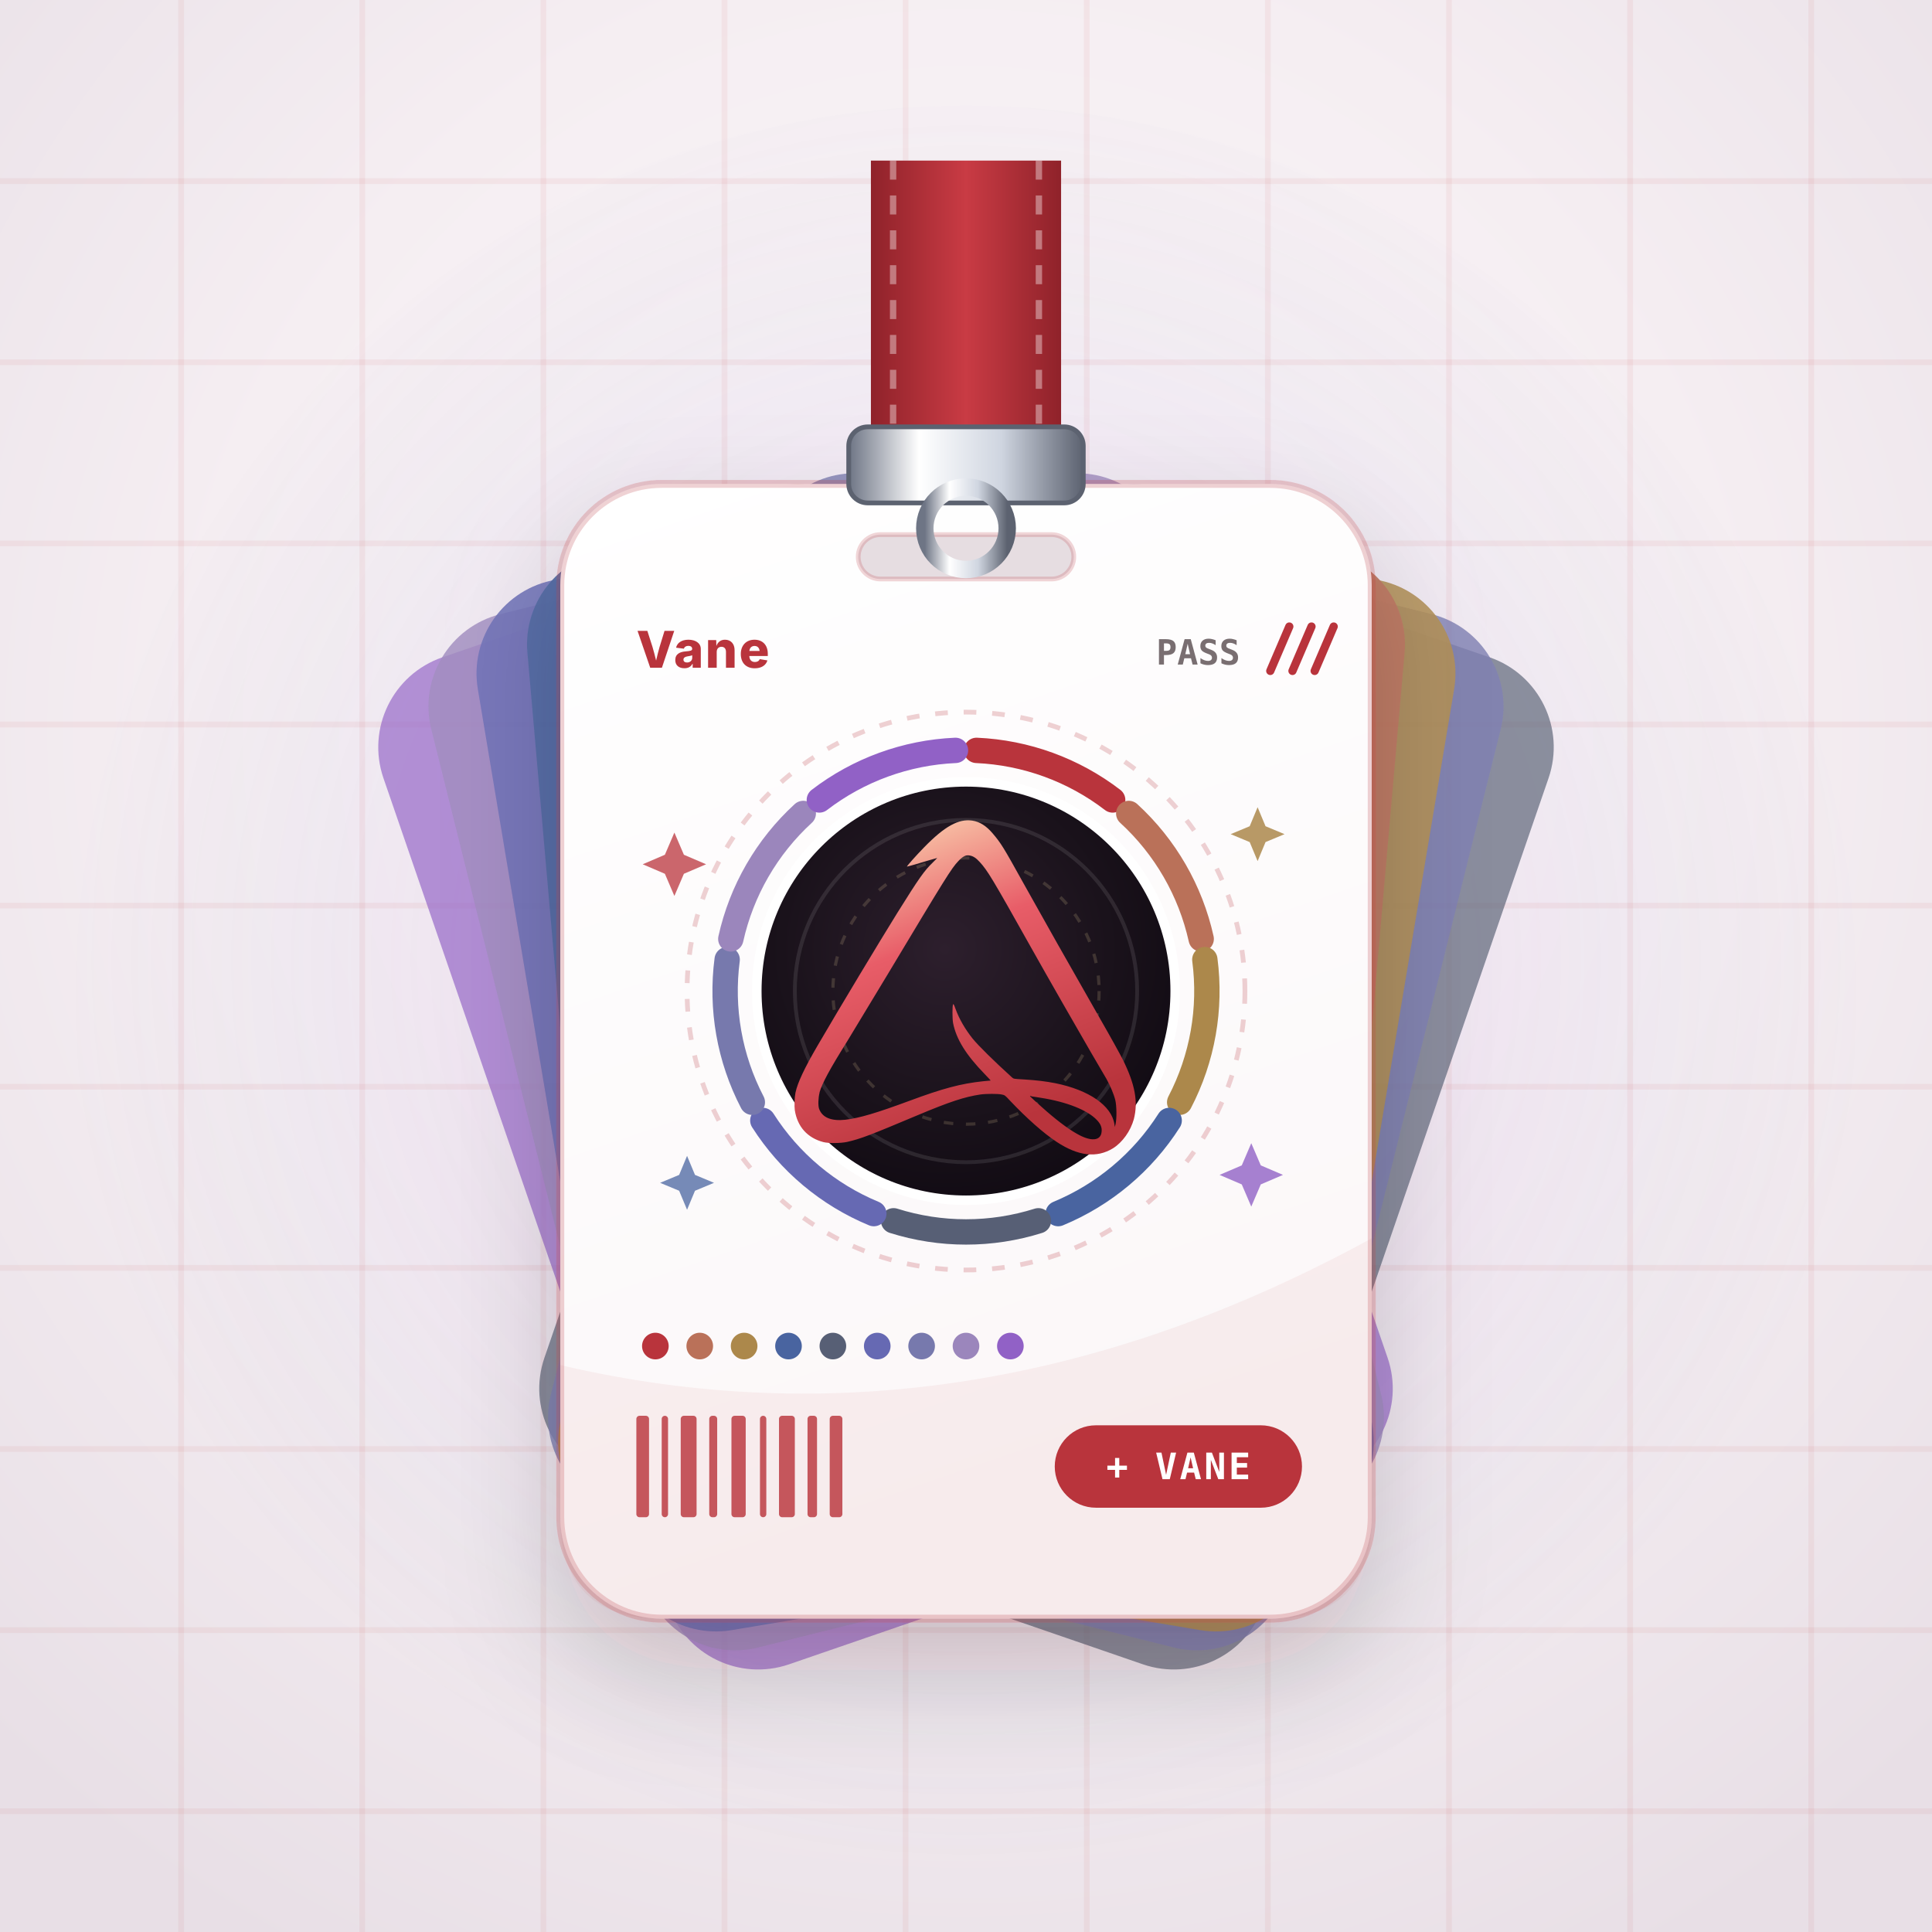
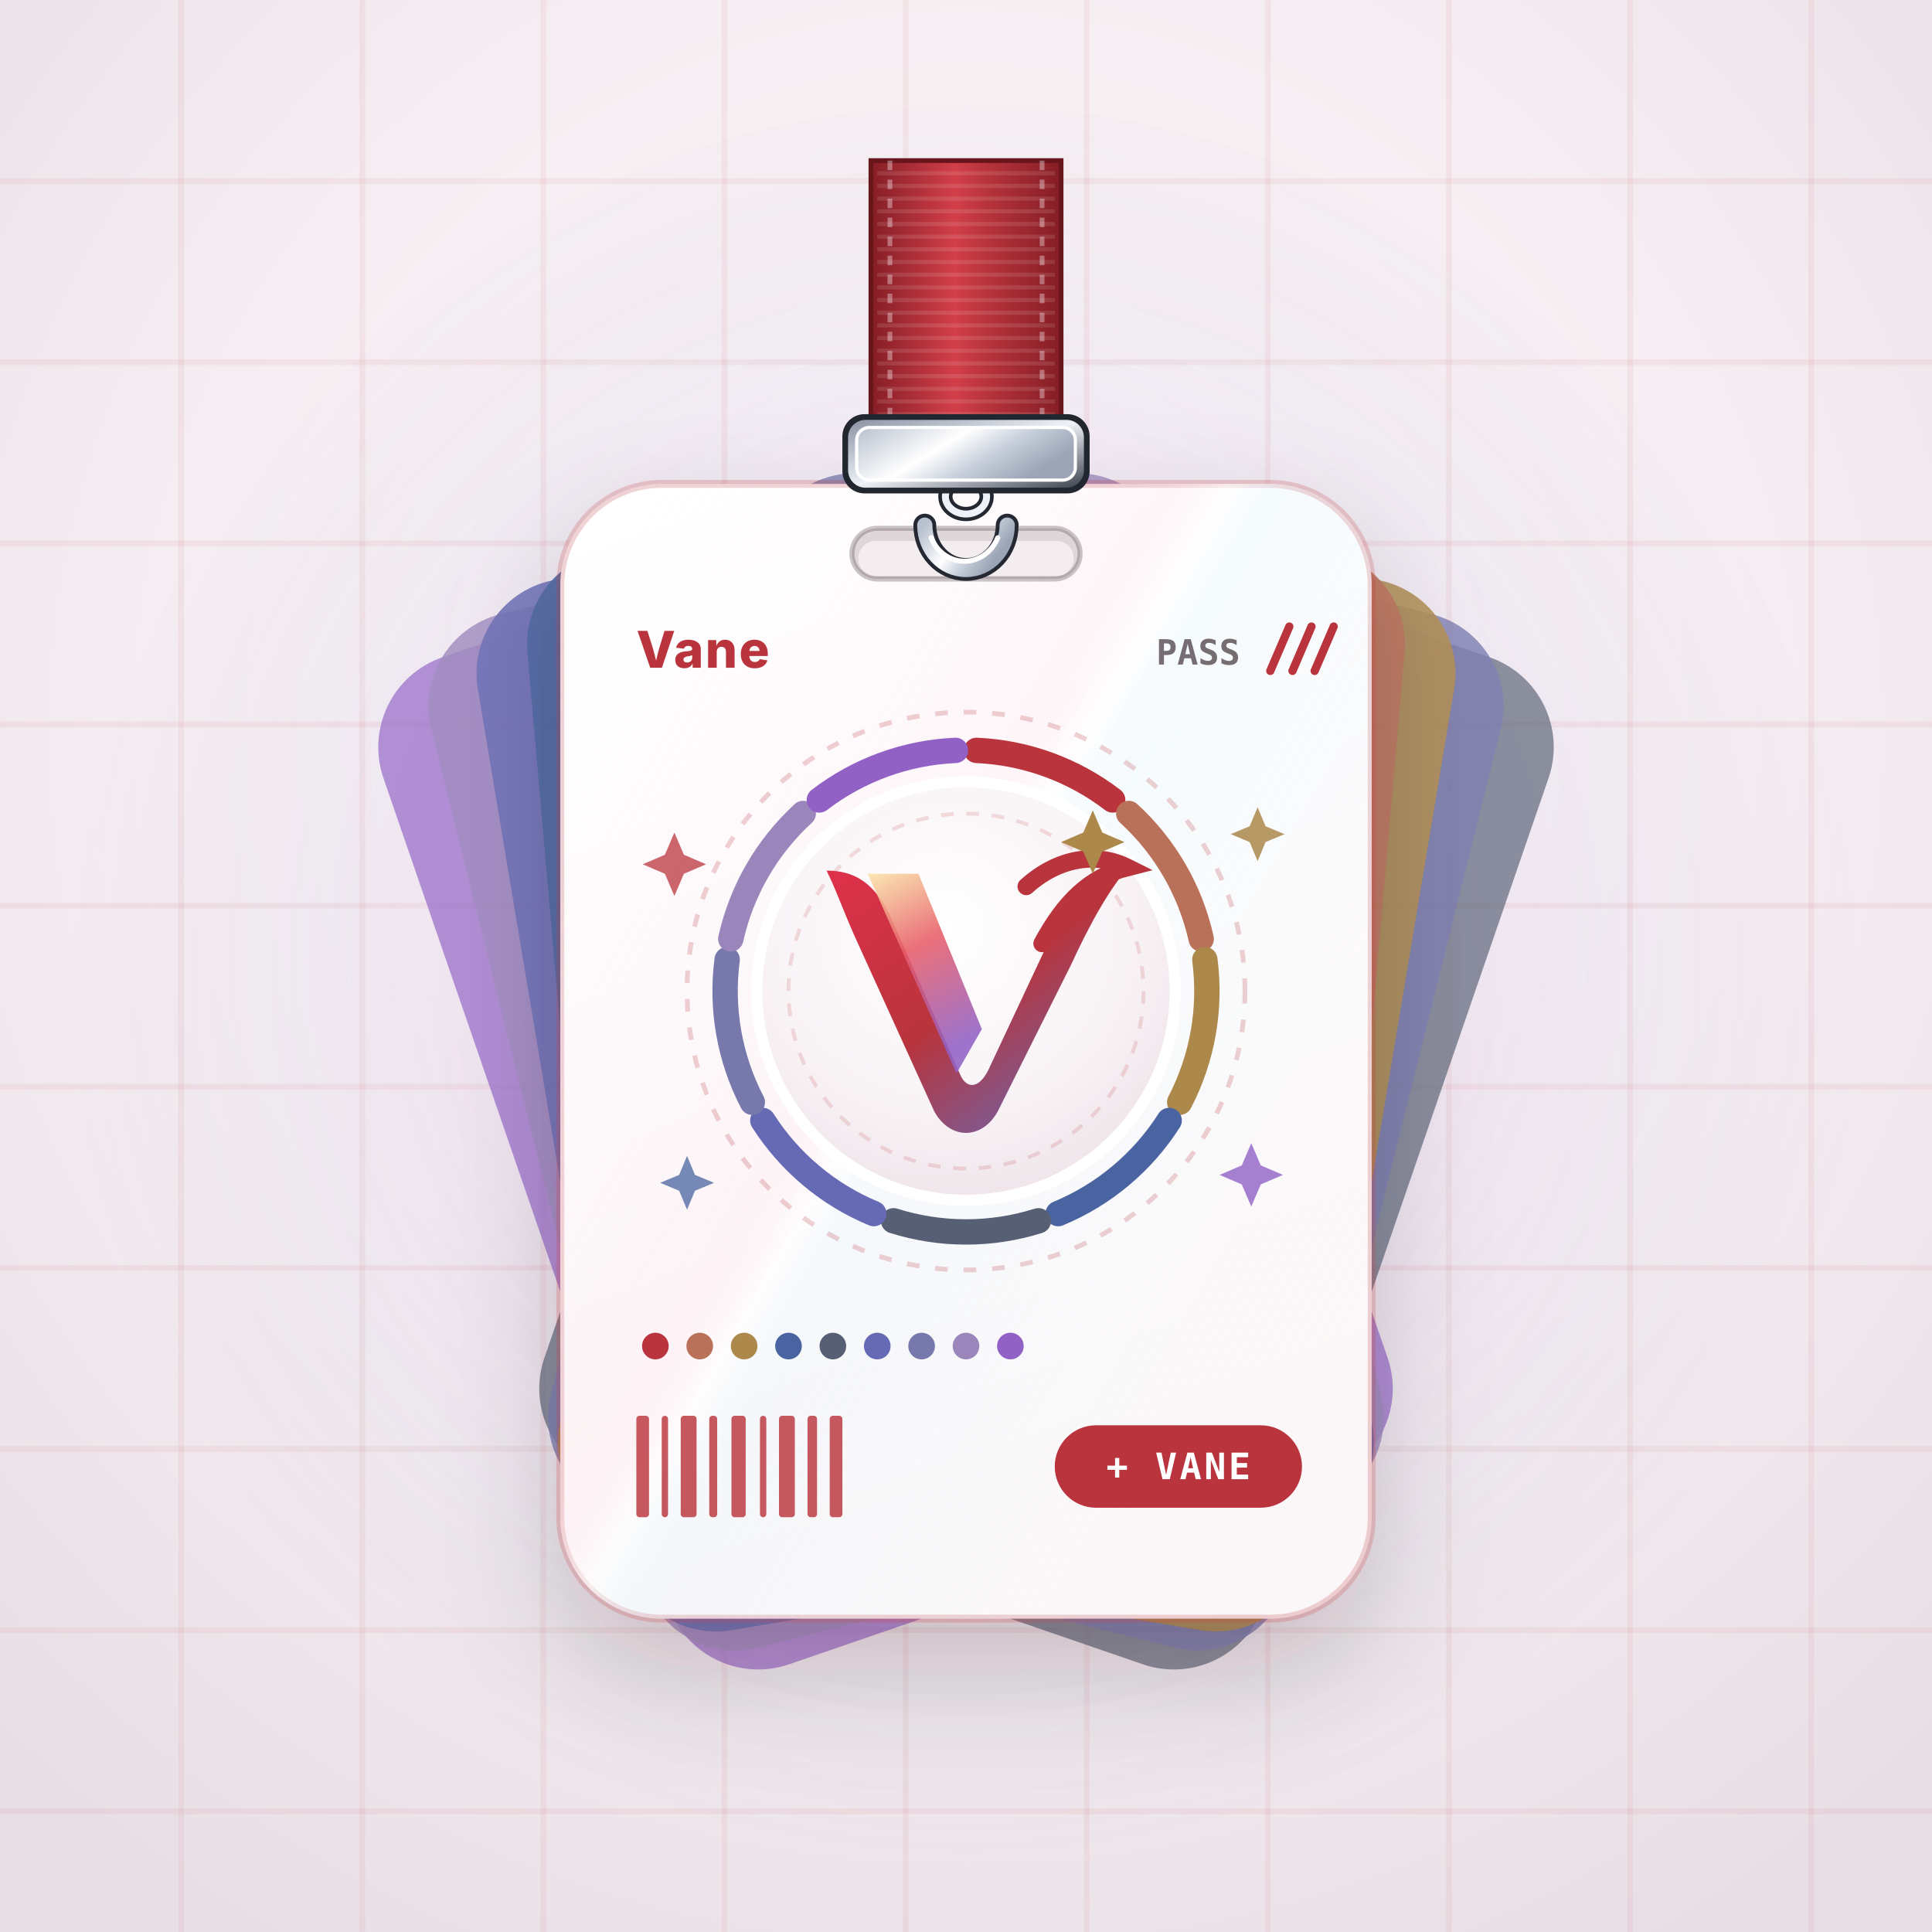
<svg xmlns="http://www.w3.org/2000/svg" viewBox="0 0 512 512" width="512" height="512">
  <defs>
    <radialGradient id="bg" cx="50%" cy="38%" r="72%">
      <stop offset="0%" stop-color="#fdf9fa" />
      <stop offset="55%" stop-color="#f5eef2" />
      <stop offset="100%" stop-color="#e8dfe6" />
    </radialGradient>
    <radialGradient id="aura" cx="50%" cy="48%" r="50%">
      <stop offset="0%" stop-color="#b9343c" stop-opacity="0.16" />
      <stop offset="55%" stop-color="#9161c6" stop-opacity="0.08" />
      <stop offset="100%" stop-color="#4964a0" stop-opacity="0" />
    </radialGradient>
    <linearGradient id="strapGrad" x1="0" y1="0" x2="1" y2="0">
-       <stop offset="0%" stop-color="#8f222a" />
-       <stop offset="50%" stop-color="#c93b44" />
-       <stop offset="100%" stop-color="#8f222a" />
+       <stop offset="0%" stop-color="#841d25" />
+       <stop offset="44%" stop-color="#d23f49" />
+       <stop offset="60%" stop-color="#b9343c" />
+       <stop offset="100%" stop-color="#841d25" />
    </linearGradient>
-     <linearGradient id="clampGrad" x1="0" y1="0" x2="1" y2="0">
-       <stop offset="0%" stop-color="#6e7585" />
-       <stop offset="30%" stop-color="#ffffff" />
-       <stop offset="65%" stop-color="#cfd5e0" />
-       <stop offset="100%" stop-color="#5c6270" />
+     <linearGradient id="clampBezel" x1="0" y1="0" x2="1" y2="1">
+       <stop offset="0%" stop-color="#8a92a2" />
+       <stop offset="50%" stop-color="#eef2f8" />
+       <stop offset="100%" stop-color="#3c424e" />
+     </linearGradient>
+     <linearGradient id="clampPlate" x1="0" y1="0" x2="1" y2="0.4">
+       <stop offset="0%" stop-color="#b8c1cf" />
+       <stop offset="46%" stop-color="#ffffff" />
+       <stop offset="72%" stop-color="#c6cedb" />
+       <stop offset="100%" stop-color="#9ca5b5" />
    </linearGradient>
    <linearGradient id="cardSurface" x1="0" y1="0" x2="0.25" y2="1">
      <stop offset="0%" stop-color="#ffffff" />
      <stop offset="100%" stop-color="#fbf7f8" />
    </linearGradient>
-     <radialGradient id="vinylDisc" cx="45%" cy="40%" r="65%">
-       <stop offset="0%" stop-color="#2d1f2d" />
-       <stop offset="60%" stop-color="#1a121b" />
-       <stop offset="100%" stop-color="#100a12" />
+     <radialGradient id="pearlMedallion" cx="45%" cy="35%" r="70%">
+       <stop offset="0%" stop-color="#ffffff" />
+       <stop offset="65%" stop-color="#f8f2f5" />
+       <stop offset="100%" stop-color="#ede2e8" />
    </radialGradient>
-     <linearGradient id="vaneNeedle" x1="0" y1="0" x2="0.4" y2="1">
-       <stop offset="0%" stop-color="#fff0c2" />
+     <linearGradient id="artisticV" x1="0" y1="0" x2="0.85" y2="1">
+       <stop offset="0%" stop-color="#e0314b" />
+       <stop offset="52%" stop-color="#b9343c" />
+       <stop offset="100%" stop-color="#6669b3" />
+     </linearGradient>
+     <linearGradient id="artisticVFold" x1="0" y1="0" x2="0.3" y2="1">
+       <stop offset="0%" stop-color="#fae5a8" />
      <stop offset="45%" stop-color="#e85d68" />
-       <stop offset="100%" stop-color="#b9343c" />
+       <stop offset="100%" stop-color="#9161c6" />
+     </linearGradient>
+     <linearGradient id="sheenSlash" x1="0" y1="0" x2="1" y2="0.8">
+       <stop offset="0%" stop-color="#ffffff" stop-opacity="0" />
+       <stop offset="44%" stop-color="#ffd9e6" stop-opacity="0.18" />
+       <stop offset="50%" stop-color="#ffffff" stop-opacity="0.62" />
+       <stop offset="56%" stop-color="#d8f3ff" stop-opacity="0.18" />
+       <stop offset="100%" stop-color="#ffffff" stop-opacity="0" />
    </linearGradient>
    <filter id="cardShadow" x="-18%" y="-12%" width="136%" height="136%">
      <feDropShadow dx="0" dy="16" stdDeviation="18" flood-color="#27171b" flood-opacity="0.18" />
    </filter>
  </defs>
  <rect width="512" height="512" rx="0" fill="url(#bg)" />
  <circle cx="256" cy="264" r="236" fill="url(#aura)" />
  <g stroke="#b9343c" stroke-opacity="0.065" stroke-width="1.5">
    <line x1="48" y1="0" x2="48" y2="512" />
    <line x1="0" y1="48" x2="512" y2="48" />
    <line x1="96" y1="0" x2="96" y2="512" />
    <line x1="0" y1="96" x2="512" y2="96" />
    <line x1="144" y1="0" x2="144" y2="512" />
    <line x1="0" y1="144" x2="512" y2="144" />
    <line x1="192" y1="0" x2="192" y2="512" />
    <line x1="0" y1="192" x2="512" y2="192" />
    <line x1="240" y1="0" x2="240" y2="512" />
    <line x1="0" y1="240" x2="512" y2="240" />
    <line x1="288" y1="0" x2="288" y2="512" />
    <line x1="0" y1="288" x2="512" y2="288" />
    <line x1="336" y1="0" x2="336" y2="512" />
    <line x1="0" y1="336" x2="512" y2="336" />
    <line x1="384" y1="0" x2="384" y2="512" />
    <line x1="0" y1="384" x2="512" y2="384" />
    <line x1="432" y1="0" x2="432" y2="512" />
    <line x1="0" y1="432" x2="512" y2="432" />
    <line x1="480" y1="0" x2="480" y2="512" />
    <line x1="0" y1="480" x2="512" y2="480" />
  </g>
  <g transform="translate(256 266) scale(0.84) translate(-256 -266)">
    <g opacity="0.92">
      <rect x="136" y="114" width="240" height="336" rx="30" fill="#9161c6" transform="rotate(-19 256 360)" opacity="0.72" />
      <rect x="136" y="114" width="240" height="336" rx="30" fill="#9b86bc" transform="rotate(-14 256 360)" opacity="0.82" />
      <rect x="136" y="114" width="240" height="336" rx="30" fill="#6669b3" transform="rotate(-9.5 256 360)" opacity="0.88" />
      <rect x="136" y="114" width="240" height="336" rx="30" fill="#4964a0" transform="rotate(-5 256 360)" opacity="0.94" />
      <rect x="136" y="114" width="240" height="336" rx="30" fill="#575f75" transform="rotate(19 256 360)" opacity="0.72" />
      <rect x="136" y="114" width="240" height="336" rx="30" fill="#7779ad" transform="rotate(14 256 360)" opacity="0.82" />
      <rect x="136" y="114" width="240" height="336" rx="30" fill="#ac884b" transform="rotate(9.5 256 360)" opacity="0.88" />
      <rect x="136" y="114" width="240" height="336" rx="30" fill="#ba7159" transform="rotate(5 256 360)" opacity="0.94" />
    </g>
+     <rect x="226" y="0" width="60" height="92" fill="url(#strapGrad)" stroke="#68151b" stroke-width="1.5" />
+     <line x1="228" y1="4" x2="284" y2="4" stroke="#ffffff" stroke-opacity="0.11" stroke-width="1.3" />
+     <line x1="228" y1="8" x2="284" y2="8" stroke="#ffffff" stroke-opacity="0.11" stroke-width="1.3" />
+     <line x1="228" y1="12" x2="284" y2="12" stroke="#ffffff" stroke-opacity="0.11" stroke-width="1.3" />
+     <line x1="228" y1="16" x2="284" y2="16" stroke="#ffffff" stroke-opacity="0.11" stroke-width="1.3" />
+     <line x1="228" y1="20" x2="284" y2="20" stroke="#ffffff" stroke-opacity="0.11" stroke-width="1.3" />
+     <line x1="228" y1="24" x2="284" y2="24" stroke="#ffffff" stroke-opacity="0.11" stroke-width="1.3" />
+     <line x1="228" y1="28" x2="284" y2="28" stroke="#ffffff" stroke-opacity="0.11" stroke-width="1.3" />
+     <line x1="228" y1="32" x2="284" y2="32" stroke="#ffffff" stroke-opacity="0.11" stroke-width="1.3" />
+     <line x1="228" y1="36" x2="284" y2="36" stroke="#ffffff" stroke-opacity="0.11" stroke-width="1.3" />
+     <line x1="228" y1="40" x2="284" y2="40" stroke="#ffffff" stroke-opacity="0.11" stroke-width="1.3" />
+     <line x1="228" y1="44" x2="284" y2="44" stroke="#ffffff" stroke-opacity="0.11" stroke-width="1.3" />
+     <line x1="228" y1="48" x2="284" y2="48" stroke="#ffffff" stroke-opacity="0.11" stroke-width="1.3" />
+     <line x1="228" y1="52" x2="284" y2="52" stroke="#ffffff" stroke-opacity="0.11" stroke-width="1.3" />
+     <line x1="228" y1="56" x2="284" y2="56" stroke="#ffffff" stroke-opacity="0.11" stroke-width="1.3" />
+     <line x1="228" y1="60" x2="284" y2="60" stroke="#ffffff" stroke-opacity="0.11" stroke-width="1.3" />
+     <line x1="228" y1="64" x2="284" y2="64" stroke="#ffffff" stroke-opacity="0.11" stroke-width="1.3" />
+     <line x1="228" y1="68" x2="284" y2="68" stroke="#ffffff" stroke-opacity="0.11" stroke-width="1.3" />
+     <line x1="228" y1="72" x2="284" y2="72" stroke="#ffffff" stroke-opacity="0.11" stroke-width="1.3" />
+     <line x1="228" y1="76" x2="284" y2="76" stroke="#ffffff" stroke-opacity="0.11" stroke-width="1.3" />
+     <line x1="228" y1="80" x2="284" y2="80" stroke="#ffffff" stroke-opacity="0.11" stroke-width="1.3" />
+     <line x1="228" y1="84" x2="284" y2="84" stroke="#ffffff" stroke-opacity="0.11" stroke-width="1.3" />
+     <line x1="228" y1="88" x2="284" y2="88" stroke="#ffffff" stroke-opacity="0.11" stroke-width="1.3" />
+     <line x1="232" y1="0" x2="232" y2="92" stroke="#ffffff" stroke-opacity="0.35" stroke-width="1.5" stroke-dasharray="3 3" />
+     <line x1="280" y1="0" x2="280" y2="92" stroke="#ffffff" stroke-opacity="0.35" stroke-width="1.5" stroke-dasharray="3 3" />
+     <path d="M 243 116 A 13 14 0 0 1 269 116" fill="none" stroke="#454c59" stroke-width="6" />
    <g filter="url(#cardShadow)">
      <rect x="128" y="102" width="256" height="358" rx="32" fill="url(#cardSurface)" stroke="#b9343c" stroke-opacity="0.22" stroke-width="2.5" />
    </g>
-     <path d="M 128 380 Q 256 410 384 340 L 384 428 Q 384 460 352 460 L 160 460 Q 128 460 128 428 Z" fill="#b9343c" fill-opacity="0.06" />
-     <rect x="222" y="118" width="68" height="14" rx="7" fill="#e6dde1" stroke="#b9343c" stroke-opacity="0.2" stroke-width="1.5" />
-     <rect x="226" y="0" width="60" height="96" fill="url(#strapGrad)" />
-     <line x1="233" y1="0" x2="233" y2="96" stroke="#ffffff" stroke-opacity="0.38" stroke-width="2" stroke-dasharray="6 5" />
-     <line x1="279" y1="0" x2="279" y2="96" stroke="#ffffff" stroke-opacity="0.38" stroke-width="2" stroke-dasharray="6 5" />
-     <rect x="219" y="84" width="74" height="24" rx="6" fill="url(#clampGrad)" stroke="#5c6270" stroke-width="1.5" />
-     <circle cx="256" cy="116" r="13" fill="none" stroke="url(#clampGrad)" stroke-width="5.5" />
+     <rect x="128" y="102" width="256" height="358" rx="32" fill="url(#sheenSlash)" />
+     <rect x="220" y="116" width="72" height="16" rx="8" fill="#dfd6da" stroke="#27171b" stroke-opacity="0.24" stroke-width="1.6" />
+     <rect x="222" y="120" width="68" height="11" rx="5.5" fill="#f4edf0" />
+     <path d="M 243 115 A 13 14 0 1 0 269 115" fill="none" stroke="#232832" stroke-width="7.2" stroke-linecap="round" />
+     <path d="M 243 115 A 13 14 0 1 0 269 115" fill="none" stroke="url(#clampPlate)" stroke-width="4.8" stroke-linecap="round" />
+     <path d="M 245 119 A 11.5 12.5 0 0 0 266 119" fill="none" stroke="#ffffff" stroke-width="1.6" stroke-linecap="round" />
+     <ellipse cx="256" cy="106" rx="6.5" ry="5.5" fill="none" stroke="#232832" stroke-width="4.5" />
+     <ellipse cx="256" cy="106" rx="6.5" ry="5.5" fill="none" stroke="#eef2f8" stroke-width="2.2" />
+     <rect x="217" y="80" width="78" height="25" rx="7" fill="#22262f" />
+     <rect x="218.8" y="81.8" width="74.4" height="21.4" rx="5.5" fill="url(#clampBezel)" />
+     <rect x="221.5" y="84.2" width="69" height="16.6" rx="4" fill="url(#clampPlate)" stroke="#ffffff" stroke-width="1" />
    <text x="152" y="160" font-family="-apple-system, BlinkMacSystemFont, 'Inter', sans-serif" font-size="16" font-weight="800" fill="#b9343c" letter-spacing="0.5">Vane</text>
    <text x="316" y="159" font-family="ui-monospace, SFMono-Regular, monospace" font-size="11" font-weight="800" fill="#27171b" opacity="0.62">PASS</text>
    <g stroke="#b9343c" stroke-width="2.6" stroke-linecap="round">
      <line x1="352" y1="161" x2="358" y2="147" />
      <line x1="359" y1="161" x2="365" y2="147" />
      <line x1="366" y1="161" x2="372" y2="147" />
    </g>
    <circle cx="256" cy="262" r="88" fill="none" stroke="#b9343c" stroke-opacity="0.22" stroke-width="1.5" stroke-dasharray="4 5" />
    <g>
      <path d="M 259.32 186.07 A 76 76 0 0 1 302.27 201.71" fill="none" stroke="#b9343c" stroke-width="8" stroke-linecap="round" />
      <path d="M 307.34 205.97 A 76 76 0 0 1 330.20 245.55" fill="none" stroke="#ba7159" stroke-width="8" stroke-linecap="round" />
      <path d="M 331.35 252.08 A 76 76 0 0 1 323.41 297.09" fill="none" stroke="#ac884b" stroke-width="8" stroke-linecap="round" />
      <path d="M 320.10 302.83 A 76 76 0 0 1 285.08 332.21" fill="none" stroke="#4964a0" stroke-width="8" stroke-linecap="round" />
      <path d="M 278.85 334.48 A 76 76 0 0 1 233.15 334.48" fill="none" stroke="#575f75" stroke-width="8" stroke-linecap="round" />
      <path d="M 226.92 332.21 A 76 76 0 0 1 191.90 302.83" fill="none" stroke="#6669b3" stroke-width="8" stroke-linecap="round" />
      <path d="M 188.59 297.09 A 76 76 0 0 1 180.65 252.08" fill="none" stroke="#7779ad" stroke-width="8" stroke-linecap="round" />
      <path d="M 181.80 245.55 A 76 76 0 0 1 204.66 205.97" fill="none" stroke="#9b86bc" stroke-width="8" stroke-linecap="round" />
      <path d="M 209.73 201.71 A 76 76 0 0 1 252.68 186.07" fill="none" stroke="#9161c6" stroke-width="8" stroke-linecap="round" />
    </g>
-     <circle cx="256" cy="262" r="66" fill="url(#vinylDisc)" stroke="#ffffff" stroke-width="3" />
-     <circle cx="256" cy="262" r="54" fill="none" stroke="#ffffff" stroke-opacity="0.1" stroke-width="1.2" />
-     <circle cx="256" cy="262" r="42" fill="none" stroke="#fae5a8" stroke-opacity="0.16" stroke-width="1" stroke-dasharray="3 4" />
+     <circle cx="256" cy="262" r="66" fill="url(#pearlMedallion)" stroke="#ffffff" stroke-width="3.5" />
+     <circle cx="256" cy="262" r="56" fill="none" stroke="#b9343c" stroke-opacity="0.16" stroke-width="1.2" stroke-dasharray="4 4" />
    <path d="M 164 212 L 167 219 L 174 222 L 167 225 L 164 232 L 161 225 L 154 222 L 161 219 Z" fill="#b9343c" opacity="0.75" />
    <path d="M 348 204 L 350.5 210 L 356.5 212.5 L 350.5 215 L 348 221 L 345.5 215 L 339.5 212.5 L 345.5 210 Z" fill="#ac884b" opacity="0.85" />
    <path d="M 168 314 L 170.5 320 L 176.5 322.5 L 170.5 325 L 168 331 L 165.5 325 L 159.5 322.5 L 165.5 320 Z" fill="#4964a0" opacity="0.75" />
    <path d="M 346 310 L 349 317 L 356 320 L 349 323 L 346 330 L 343 323 L 336 320 L 343 317 Z" fill="#9161c6" opacity="0.8" />
-     <g transform="translate(203 208) scale(4.4)">
-       <path fill-rule="evenodd" fill="url(#vaneNeedle)" d="M -0.23,20.81 c 0.18,1.18 0.90,1.99 2.04,2.29 c 0.38,0.10 1.25,0.09 1.71,-0.01 c 0.98,-0.22 1.69,-0.50 5.02,-1.90 c 2.33,-0.98 3.40,-1.33 4.53,-1.50 c 0.43,-0.06 1.26,-0.06 1.54,0 c 0.21,0.04 0.24,0.06 0.58,0.43 c 1.21,1.28 2.42,2.35 3.36,2.97 c 1.55,1.02 2.87,1.17 4.03,0.46 c 0.68,-0.42 1.27,-1.25 1.50,-2.09 c 0.32,-1.25 0.09,-2.50 -0.80,-4.29 c -0.16,-0.32 -0.87,-1.61 -1.59,-2.86 c -2.78,-4.87 -3.64,-6.40 -5.52,-9.76 c -1.45,-2.61 -1.60,-2.86 -2.22,-3.59 c -0.45,-0.53 -0.92,-0.83 -1.46,-0.91 c -0.97,-0.14 -1.97,0.40 -3.45,1.92 c -0.55,0.56 -1.25,1.35 -1.23,1.38 c 0.00,0.00 0.26,-0.06 0.56,-0.15 c 0.60,-0.18 1.58,-0.47 1.61,-0.47 c 0.01,0 -0.13,0.14 -0.32,0.33 c -0.61,0.59 -0.96,1.08 -2.54,3.61 c -1.25,2.01 -4.10,6.74 -5.72,9.52 c -0.95,1.63 -1.43,2.66 -1.58,3.36 c -0.07,0.33 -0.09,0.98 -0.05,1.27 z m 1.77,-1.26 c 0.19,-0.66 0.72,-1.65 1.99,-3.68 c 0.29,-0.47 1.62,-2.67 2.95,-4.88 c 4.12,-6.87 4.51,-7.50 5.01,-8.03 c 0.31,-0.33 0.52,-0.45 0.79,-0.41 c 0.25,0.03 0.47,0.16 0.75,0.47 c 0.56,0.61 0.90,1.17 3.68,6.13 c 1.20,2.14 3.32,5.84 4.30,7.53 c 0.48,0.82 0.98,1.67 1.10,1.88 c 0.27,0.48 0.53,1.09 0.64,1.53 c 0.10,0.42 0.11,1.33 0.02,1.71 l -0.05,0.22 l -0.03,-0.19 c -0.20,-1.34 -1.82,-2.46 -4.24,-2.95 c -0.72,-0.14 -1.33,-0.21 -2.25,-0.27 c -0.72,-0.04 -0.74,-0.04 -0.85,-0.14 c -1.28,-1.16 -2.42,-2.28 -2.84,-2.80 c -0.53,-0.67 -0.95,-1.39 -1.22,-2.13 c -0.09,-0.26 -0.14,-0.36 -0.17,-0.32 c -0.06,0.10 -0.06,1.03 0,1.35 c 0.23,1.15 0.91,2.26 2.27,3.66 c 0.24,0.25 0.44,0.46 0.42,0.46 c -0.01,0 -0.25,0.02 -0.54,0.05 c -1.60,0.17 -2.90,0.52 -5.27,1.40 c -2.35,0.87 -3.59,1.24 -4.60,1.36 c -1.01,0.11 -1.66,-0.15 -1.89,-0.79 c -0.08,-0.24 -0.06,-0.79 0.04,-1.17 z m 15.18,0.27 c 0.04,0.00 0.37,0.06 0.71,0.11 c 1.84,0.29 3.33,0.88 4.00,1.59 c 0.27,0.28 0.37,0.53 0.34,0.83 c -0.05,0.68 -0.77,0.74 -1.80,0.14 c -0.66,-0.37 -1.57,-1.07 -2.48,-1.89 c -0.96,-0.86 -0.92,-0.82 -0.77,-0.80 z" />
-     </g>
+     <path d="M 212 224 C 221 224 227 228 232 238 L 254 288 C 256 293 260 293 263 287 L 286 238 C 291 228 298 222 308 222 C 301 230 295 241 289 254 L 266 300 C 261 309 251 309 246 300 L 221 245 C 217 236 215 230 212 224 Z" fill="url(#artisticV)" />
+     <path d="M 225 225 L 241 225 L 261 274 L 253 288 Z" fill="url(#artisticVFold)" opacity="0.88" />
+     <path d="M 275 229 C 285 220 297 218 307 223 C 295 226 287 234 280 247" fill="none" stroke="#b9343c" stroke-width="5.5" stroke-linecap="round" />
+     <path d="M 296 205 L 299 212 L 306 215 L 299 218 L 296 225 L 293 218 L 286 215 L 293 212 Z" fill="#ac884b" />
    <g transform="translate(152 368)">
      <circle cx="6" cy="6" r="4.2" fill="#b9343c" />
      <circle cx="20" cy="6" r="4.2" fill="#ba7159" />
      <circle cx="34" cy="6" r="4.2" fill="#ac884b" />
      <circle cx="48" cy="6" r="4.2" fill="#4964a0" />
      <circle cx="62" cy="6" r="4.2" fill="#575f75" />
      <circle cx="76" cy="6" r="4.2" fill="#6669b3" />
      <circle cx="90" cy="6" r="4.2" fill="#7779ad" />
      <circle cx="104" cy="6" r="4.2" fill="#9b86bc" />
      <circle cx="118" cy="6" r="4.2" fill="#9161c6" />
    </g>
    <g fill="#b9343c" opacity="0.82" transform="translate(152 396)">
      <rect x="0" y="0" width="4" height="32" rx="1" />
      <rect x="8" y="0" width="2" height="32" rx="1" />
      <rect x="14" y="0" width="5" height="32" rx="1" />
      <rect x="23" y="0" width="2.5" height="32" rx="1" />
      <rect x="30" y="0" width="4.5" height="32" rx="1" />
      <rect x="39" y="0" width="2" height="32" rx="1" />
      <rect x="45" y="0" width="5" height="32" rx="1" />
      <rect x="54" y="0" width="3" height="32" rx="1" />
      <rect x="61" y="0" width="4" height="32" rx="1" />
    </g>
    <rect x="284" y="399" width="78" height="26" rx="13" fill="#b9343c" />
    <text x="323" y="416" text-anchor="middle" font-family="ui-monospace, SFMono-Regular, monospace" font-size="11.5" font-weight="800" fill="#ffffff" letter-spacing="0.8">+ VANE</text>
  </g>
</svg>
